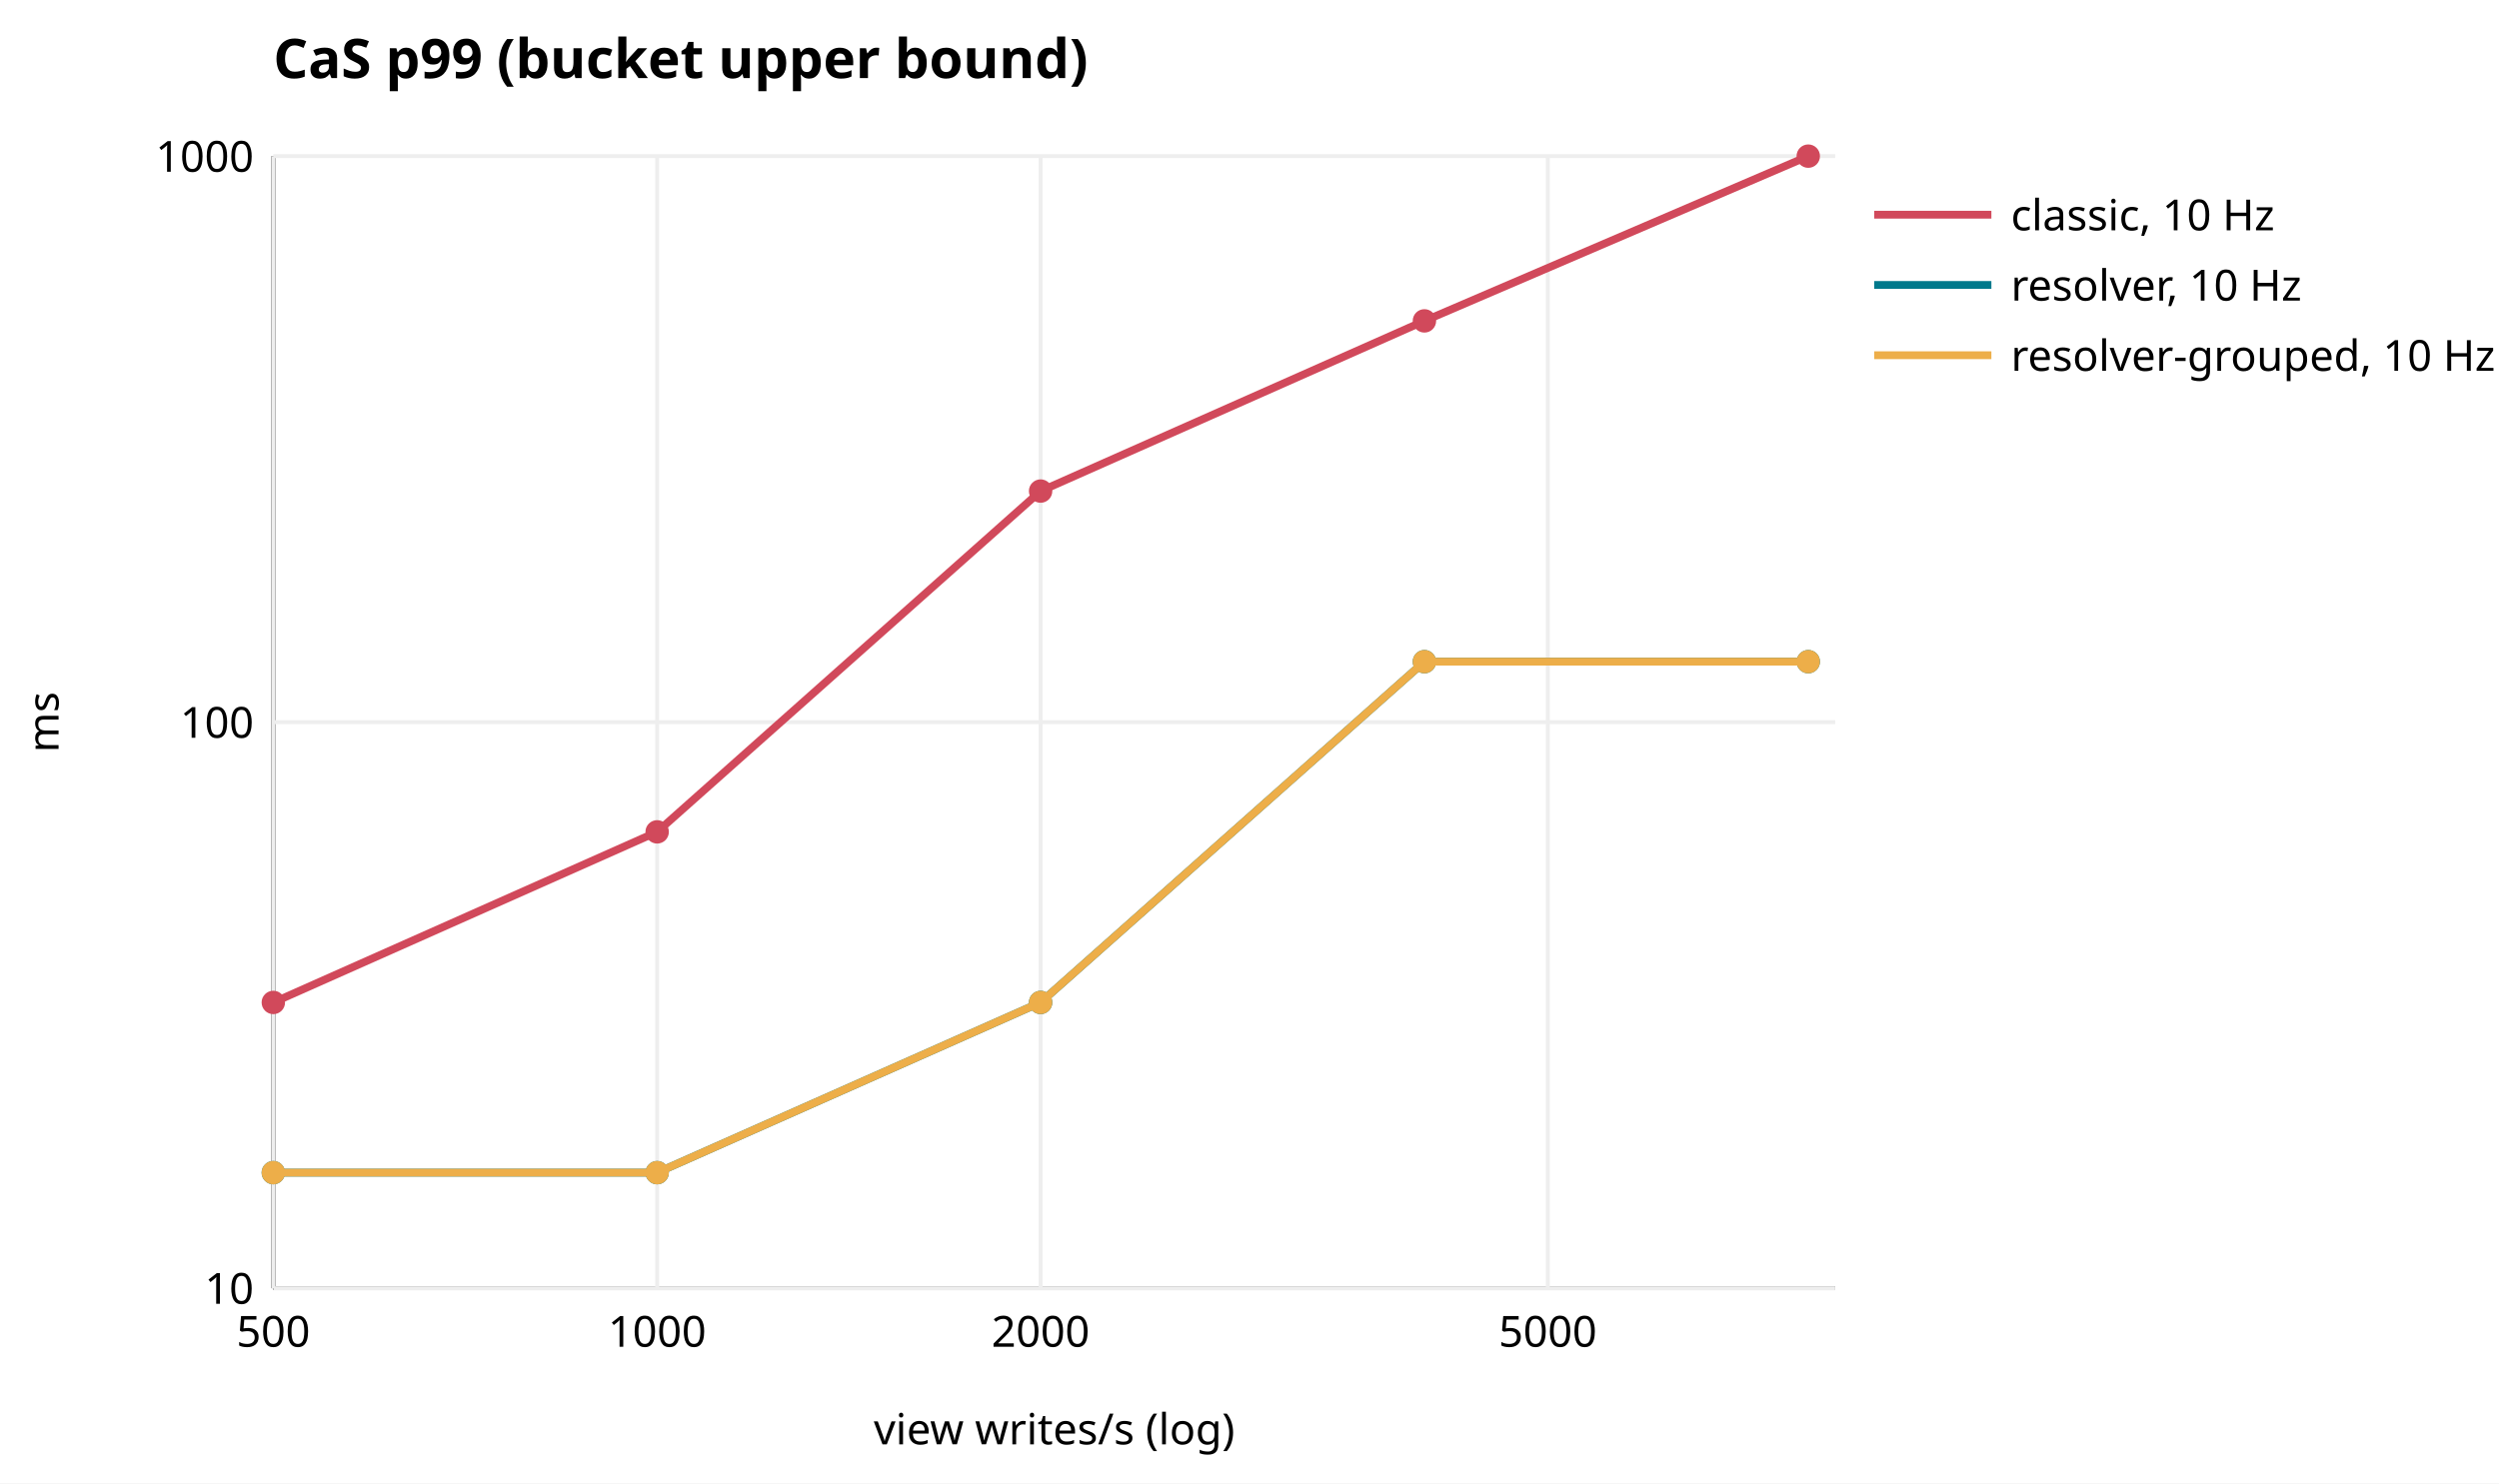
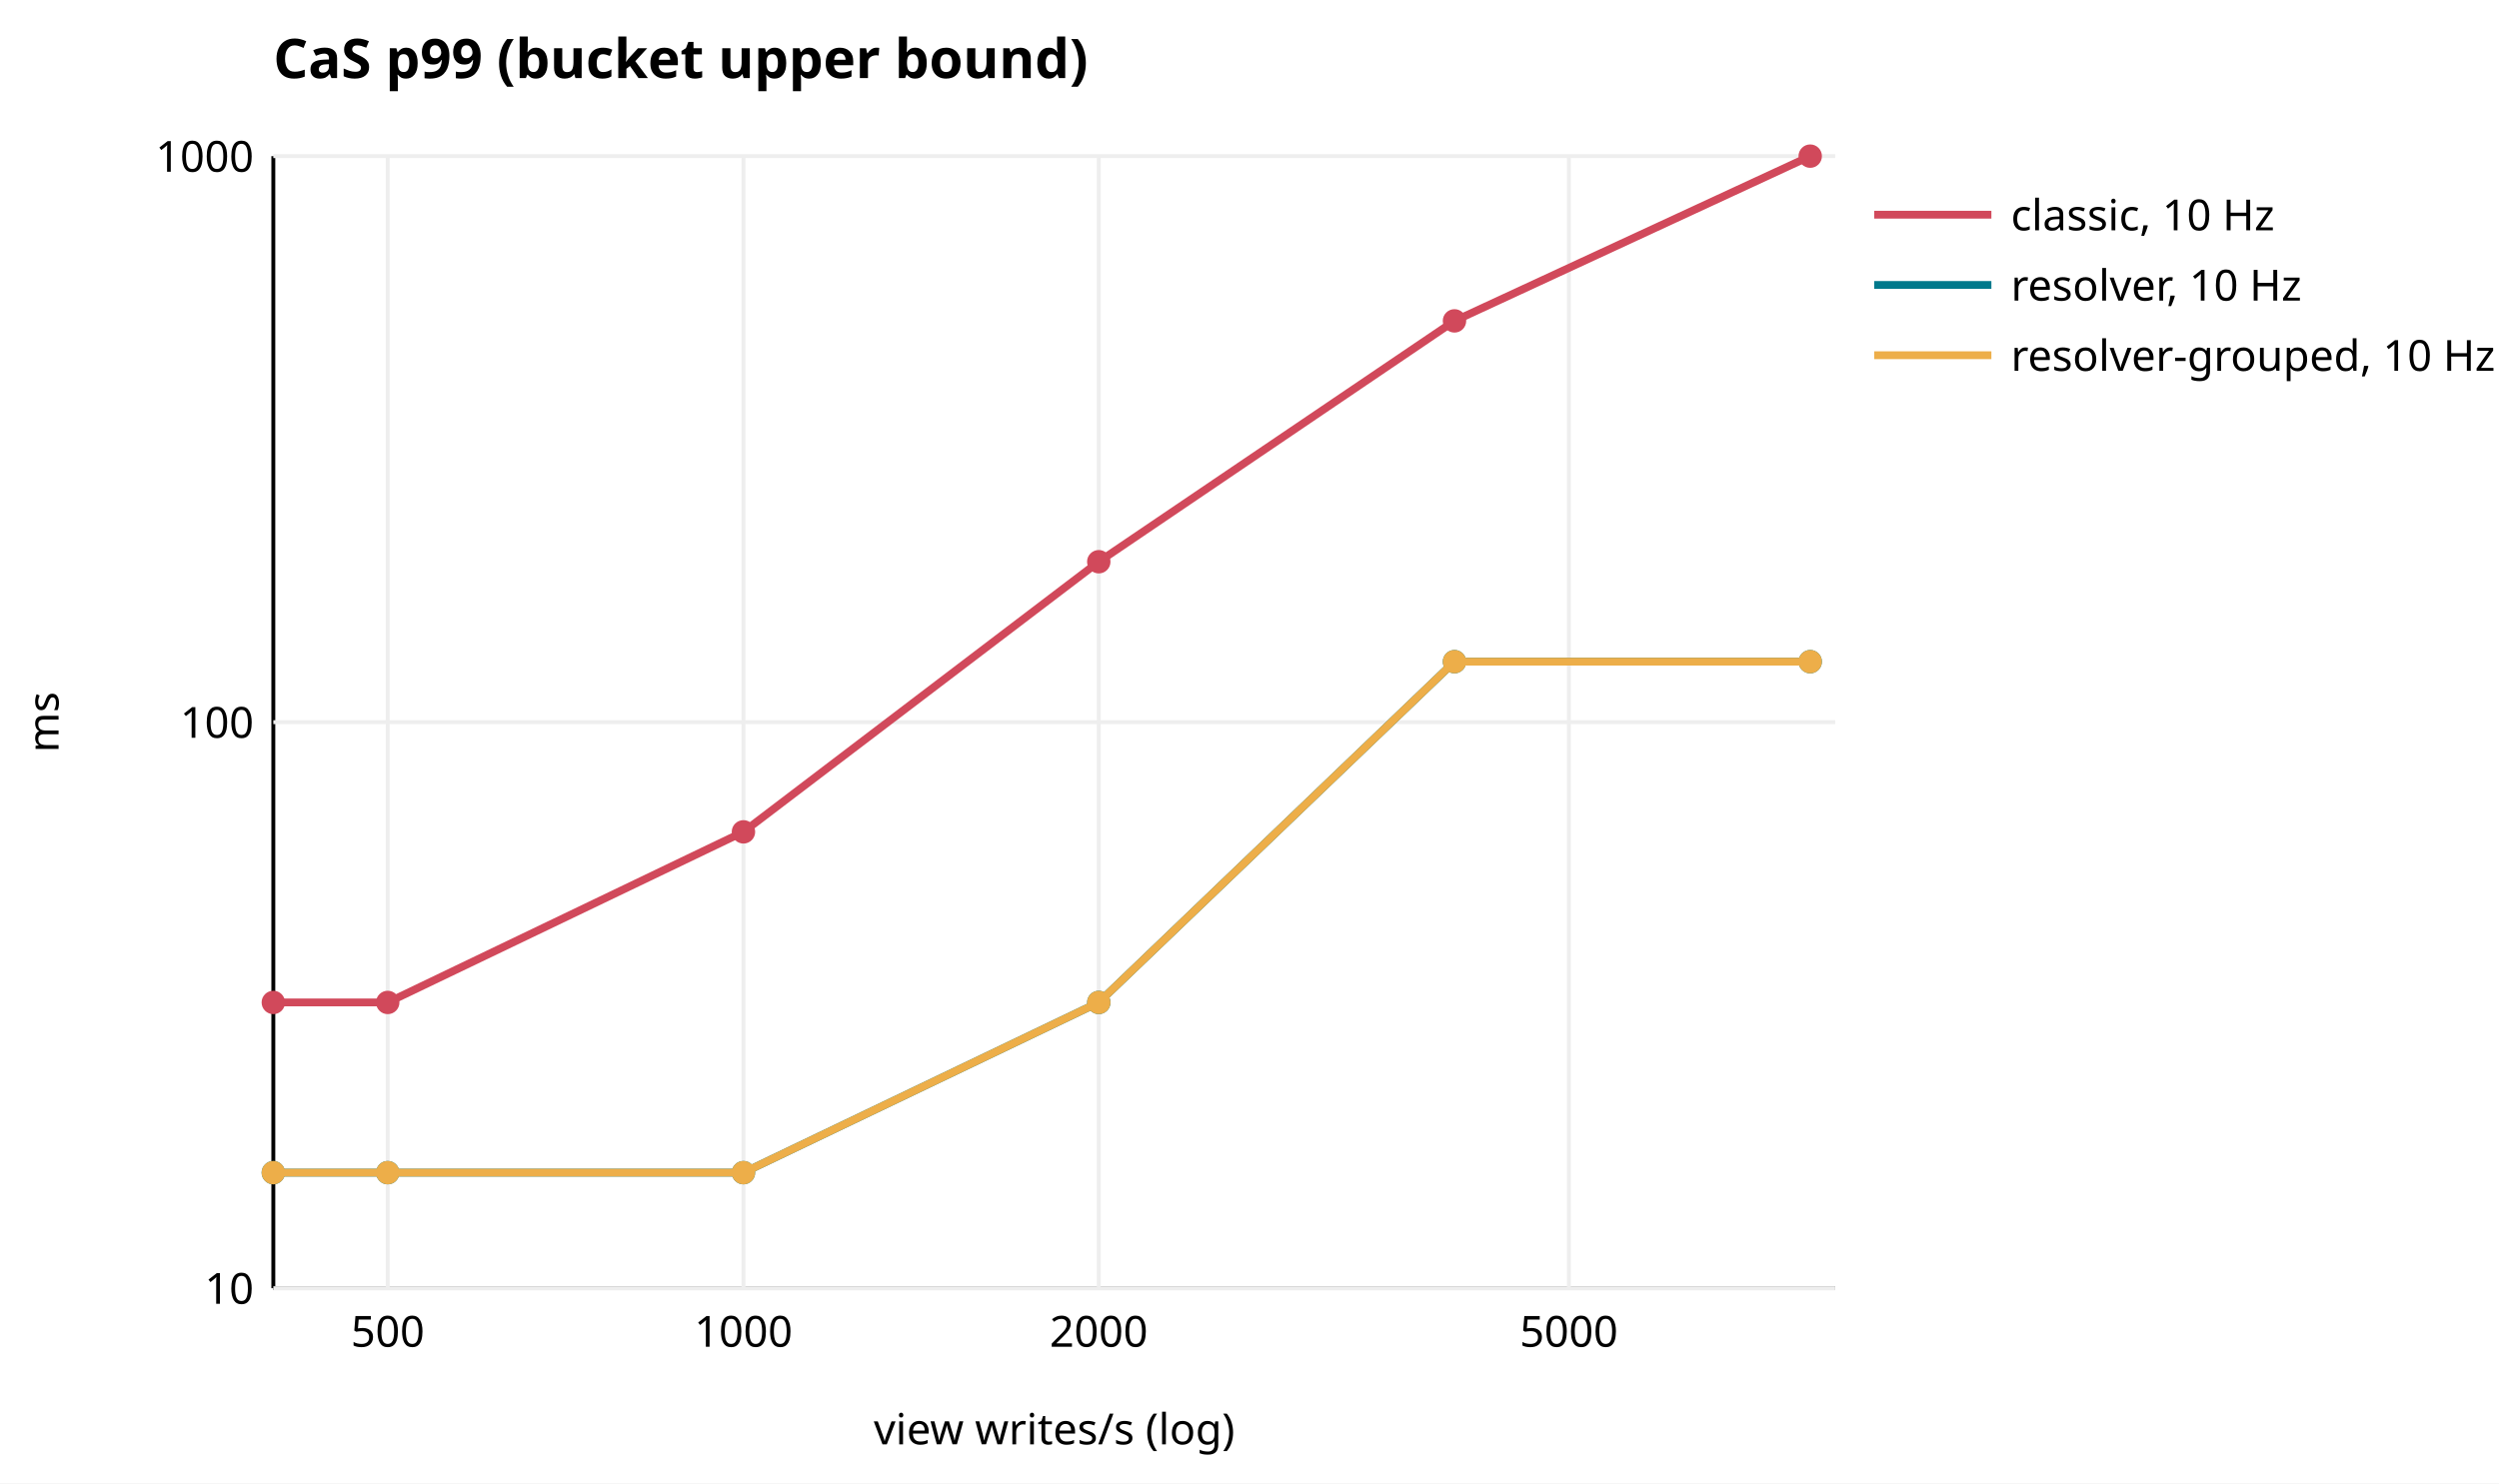
<svg xmlns="http://www.w3.org/2000/svg" width="640" height="380" font-family="sans-serif" font-size="11">
  <rect width="640" height="380" fill="white" />
  <text x="70" y="20" font-size="14" font-weight="bold">CaS p99 (bucket upper bound)</text>
  <line x1="70" y1="330" x2="470" y2="330" stroke="black" />
  <line x1="70" y1="40" x2="70" y2="330" stroke="black" />
  <text x="270.0" y="370" text-anchor="middle">view writes/s (log)</text>
  <text x="15" y="185.0" transform="rotate(-90 15 185.0)" text-anchor="middle">ms</text>
-   <line x1="70.0" y1="330" x2="70.0" y2="40" stroke="#eee" />
-   <text x="70.0" y="345" text-anchor="middle">500</text>
-   <line x1="168.3" y1="330" x2="168.3" y2="40" stroke="#eee" />
-   <text x="168.3" y="345" text-anchor="middle">1000</text>
-   <line x1="266.5" y1="330" x2="266.5" y2="40" stroke="#eee" />
-   <text x="266.5" y="345" text-anchor="middle">2000</text>
-   <line x1="396.4" y1="330" x2="396.4" y2="40" stroke="#eee" />
-   <text x="396.4" y="345" text-anchor="middle">5000</text>
+   <line x1="99.3" y1="330" x2="99.3" y2="40" stroke="#eee" />
+   <text x="99.3" y="345" text-anchor="middle">500</text>
+   <line x1="190.4" y1="330" x2="190.4" y2="40" stroke="#eee" />
+   <text x="190.4" y="345" text-anchor="middle">1000</text>
+   <line x1="281.4" y1="330" x2="281.4" y2="40" stroke="#eee" />
+   <text x="281.4" y="345" text-anchor="middle">2000</text>
+   <line x1="401.8" y1="330" x2="401.8" y2="40" stroke="#eee" />
+   <text x="401.8" y="345" text-anchor="middle">5000</text>
  <line x1="70" y1="330.0" x2="470" y2="330.0" stroke="#eee" />
  <text x="65" y="334.0" text-anchor="end">10</text>
  <line x1="70" y1="185.0" x2="470" y2="185.0" stroke="#eee" />
  <text x="65" y="189.0" text-anchor="end">100</text>
  <line x1="70" y1="40.0" x2="470" y2="40.0" stroke="#eee" />
  <text x="65" y="44.0" text-anchor="end">1000</text>
-   <path d="M70.0,256.8 L168.3,213.1 L266.5,125.8 L364.8,82.2 L463.1,40.0" fill="none" stroke="#d1495b" stroke-width="2" stroke-dasharray="" />
+   <path d="M70.0,256.8 L99.3,256.8 L190.4,213.1 L281.4,143.9 L372.5,82.2 L463.6,40.0" fill="none" stroke="#d1495b" stroke-width="2" stroke-dasharray="" />
  <circle cx="70.0" cy="256.8" r="3" fill="#d1495b" />
-   <circle cx="168.3" cy="213.1" r="3" fill="#d1495b" />
-   <circle cx="266.5" cy="125.8" r="3" fill="#d1495b" />
-   <circle cx="364.8" cy="82.2" r="3" fill="#d1495b" />
-   <circle cx="463.1" cy="40.0" r="3" fill="#d1495b" />
+   <circle cx="99.3" cy="256.8" r="3" fill="#d1495b" />
+   <circle cx="190.4" cy="213.1" r="3" fill="#d1495b" />
+   <circle cx="281.4" cy="143.9" r="3" fill="#d1495b" />
+   <circle cx="372.5" cy="82.2" r="3" fill="#d1495b" />
+   <circle cx="463.6" cy="40.0" r="3" fill="#d1495b" />
  <line x1="480" y1="55" x2="510" y2="55" stroke="#d1495b" stroke-width="2" stroke-dasharray="" />
  <text x="515" y="59">classic, 10 Hz</text>
-   <path d="M70.0,300.4 L168.3,300.4 L266.5,256.8 L364.8,169.5 L463.1,169.5" fill="none" stroke="#00798c" stroke-width="2" stroke-dasharray="" />
+   <path d="M70.0,300.4 L99.3,300.4 L190.4,300.4 L281.4,256.8 L372.5,169.5 L463.6,169.5" fill="none" stroke="#00798c" stroke-width="2" stroke-dasharray="" />
  <circle cx="70.0" cy="300.4" r="3" fill="#00798c" />
-   <circle cx="168.3" cy="300.4" r="3" fill="#00798c" />
-   <circle cx="266.5" cy="256.8" r="3" fill="#00798c" />
-   <circle cx="364.8" cy="169.5" r="3" fill="#00798c" />
-   <circle cx="463.1" cy="169.5" r="3" fill="#00798c" />
+   <circle cx="99.3" cy="300.4" r="3" fill="#00798c" />
+   <circle cx="190.4" cy="300.4" r="3" fill="#00798c" />
+   <circle cx="281.4" cy="256.8" r="3" fill="#00798c" />
+   <circle cx="372.5" cy="169.5" r="3" fill="#00798c" />
+   <circle cx="463.6" cy="169.5" r="3" fill="#00798c" />
  <line x1="480" y1="73" x2="510" y2="73" stroke="#00798c" stroke-width="2" stroke-dasharray="" />
  <text x="515" y="77">resolver, 10 Hz</text>
-   <path d="M70.0,300.4 L168.3,300.4 L266.5,256.8 L364.8,169.5 L463.1,169.5" fill="none" stroke="#edae49" stroke-width="2" stroke-dasharray="" />
+   <path d="M70.0,300.4 L99.3,300.4 L190.4,300.4 L281.4,256.8 L372.5,169.5 L463.6,169.5" fill="none" stroke="#edae49" stroke-width="2" stroke-dasharray="" />
  <circle cx="70.0" cy="300.4" r="3" fill="#edae49" />
-   <circle cx="168.3" cy="300.4" r="3" fill="#edae49" />
-   <circle cx="266.5" cy="256.8" r="3" fill="#edae49" />
-   <circle cx="364.8" cy="169.5" r="3" fill="#edae49" />
-   <circle cx="463.1" cy="169.5" r="3" fill="#edae49" />
+   <circle cx="99.3" cy="300.4" r="3" fill="#edae49" />
+   <circle cx="190.4" cy="300.4" r="3" fill="#edae49" />
+   <circle cx="281.4" cy="256.8" r="3" fill="#edae49" />
+   <circle cx="372.5" cy="169.5" r="3" fill="#edae49" />
+   <circle cx="463.6" cy="169.5" r="3" fill="#edae49" />
  <line x1="480" y1="91" x2="510" y2="91" stroke="#edae49" stroke-width="2" stroke-dasharray="" />
  <text x="515" y="95">resolver-grouped, 10 Hz</text>
</svg>
